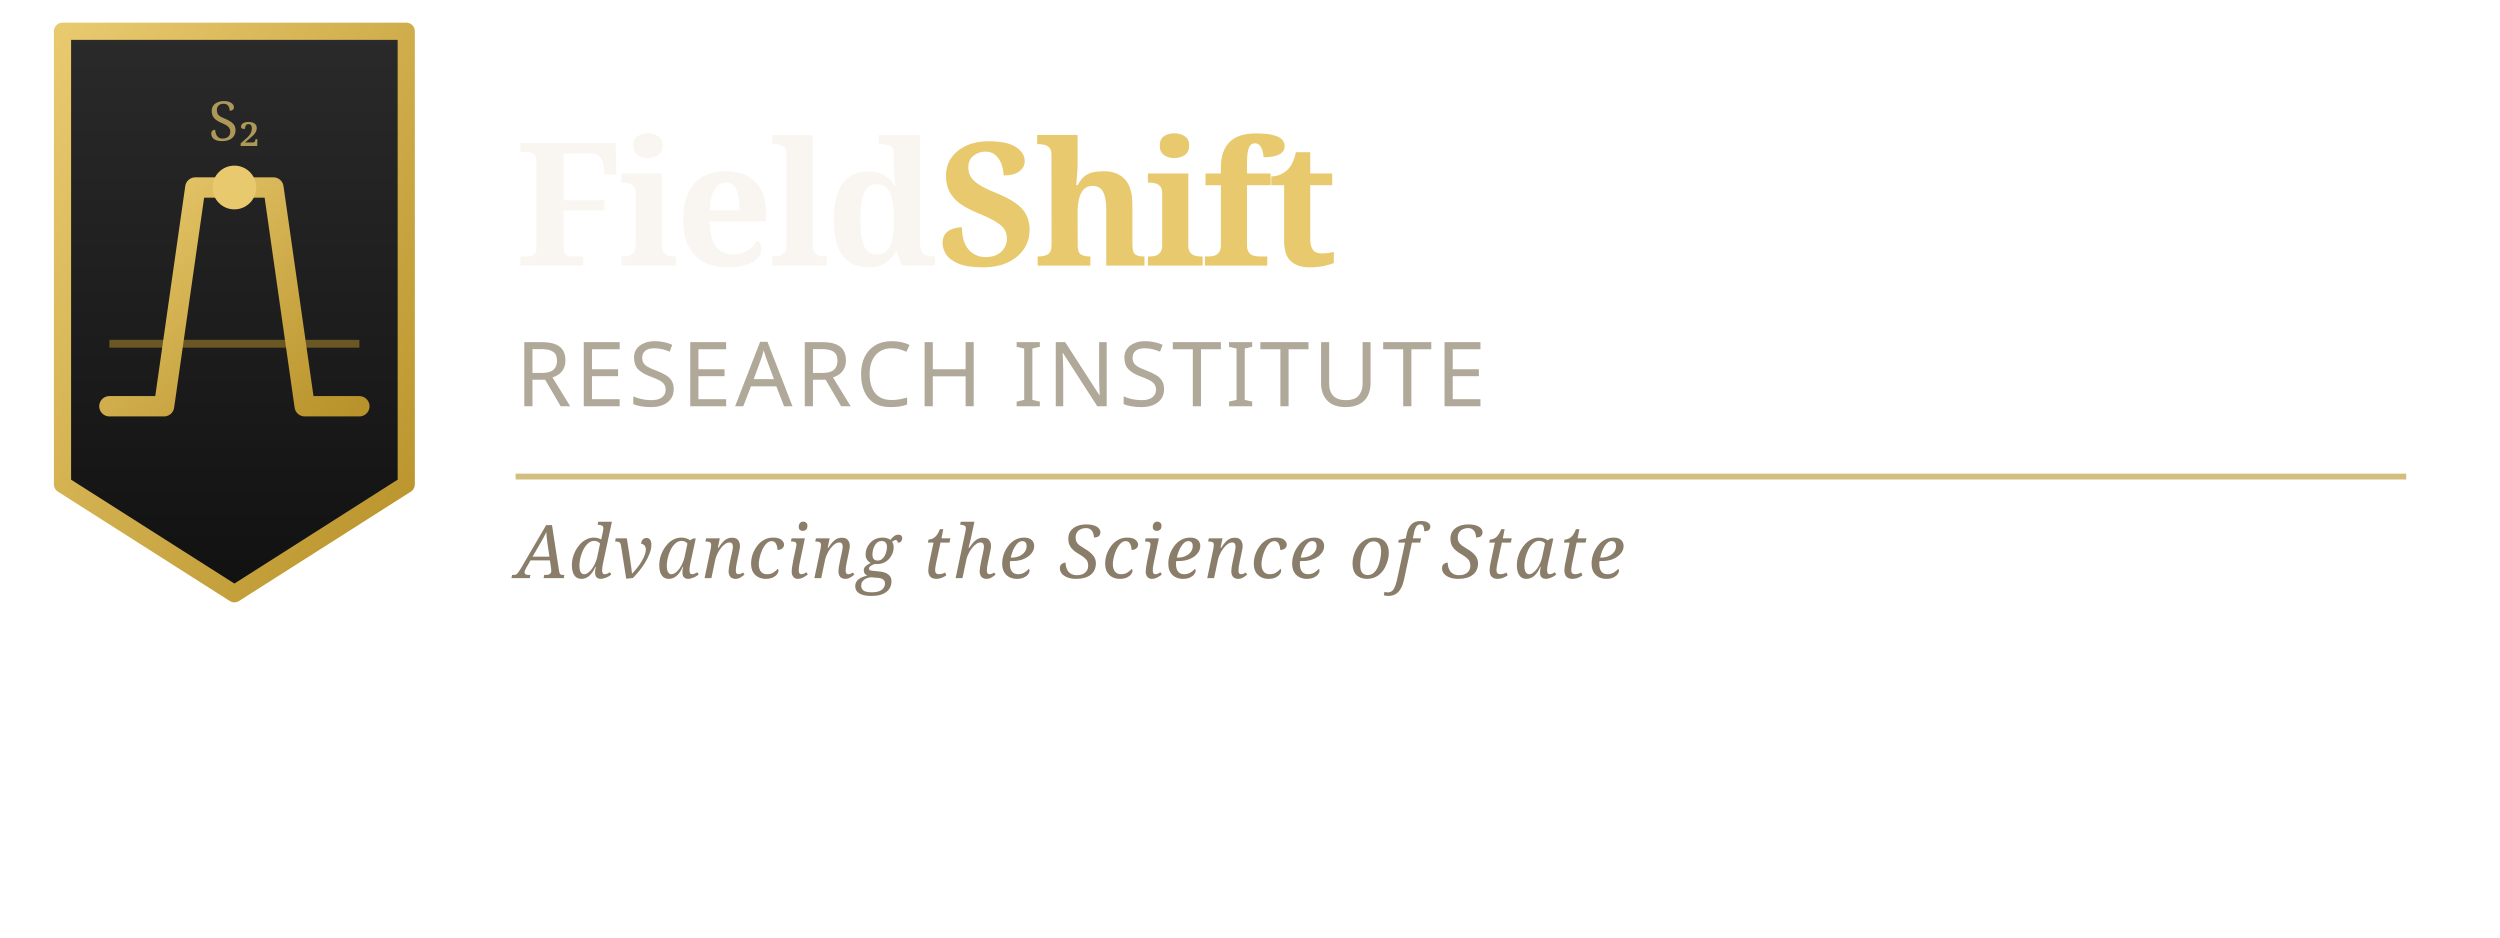
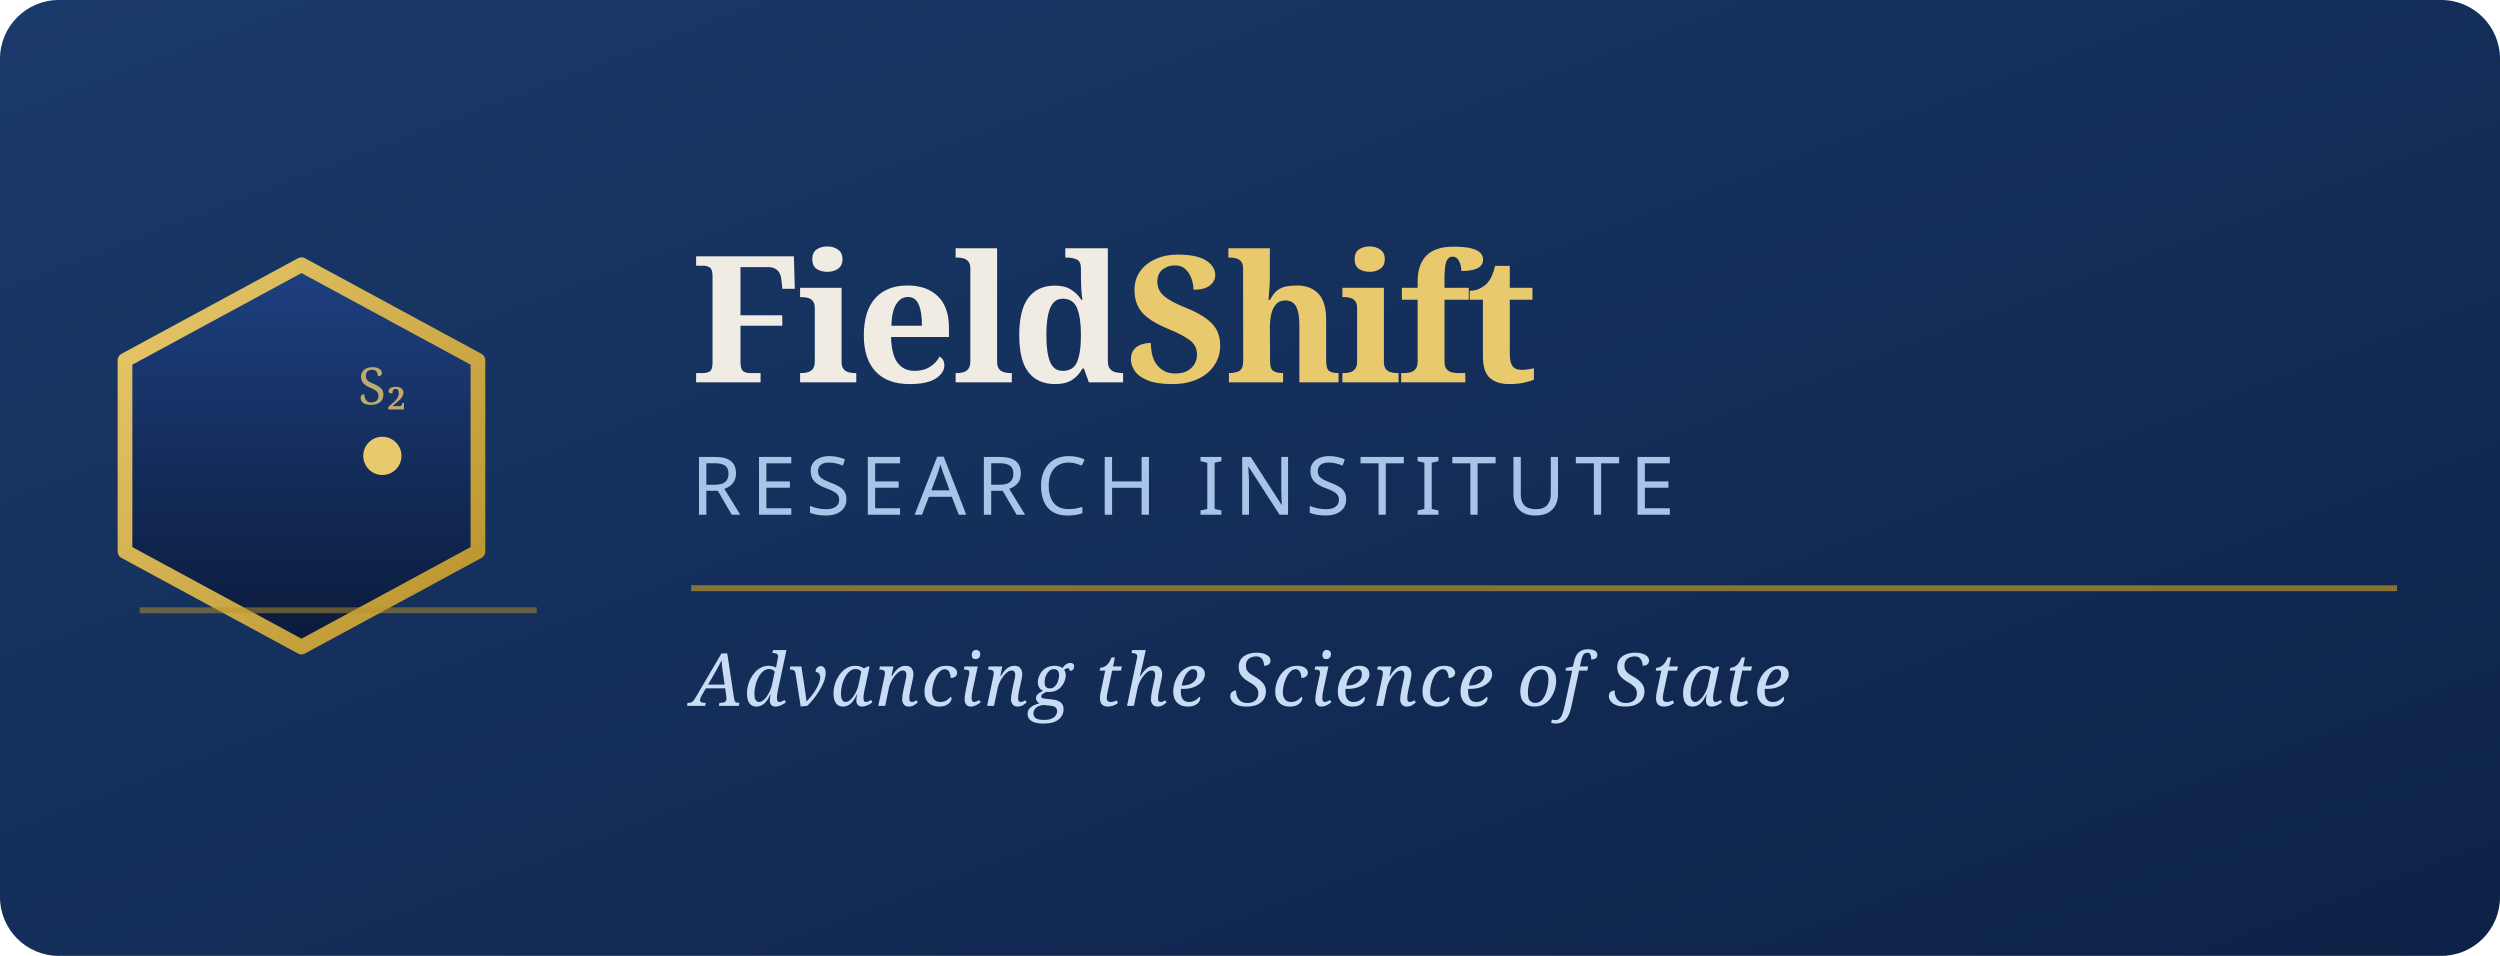
- <svg xmlns="http://www.w3.org/2000/svg" viewBox="0 0 320 120" width="320" height="120" role="img" aria-label="FieldShift Research Institute — Advancing the Science of State">
+ <svg xmlns="http://www.w3.org/2000/svg" viewBox="0 0 340 130" width="340" height="130" role="img" aria-label="FieldShift Research Institute — Advancing the Science of State">
  <defs>
    <linearGradient id="goldGrad" x1="0%" y1="0%" x2="100%" y2="100%">
      <stop offset="0%" style="stop-color:#e8c96e;stop-opacity:1" />
      <stop offset="100%" style="stop-color:#b8922a;stop-opacity:1" />
    </linearGradient>
-     <linearGradient id="shieldGrad" x1="0%" y1="0%" x2="0%" y2="100%">
-       <stop offset="0%" style="stop-color:#2a2a2a;stop-opacity:1" />
-       <stop offset="100%" style="stop-color:#111111;stop-opacity:1" />
+     <linearGradient id="bgGrad" x1="0%" y1="0%" x2="100%" y2="100%">
+       <stop offset="0%" style="stop-color:#1a3a6b;stop-opacity:1" />
+       <stop offset="100%" style="stop-color:#0d2247;stop-opacity:1" />
    </linearGradient>
-     <clipPath id="shieldClip">
-       <path d="M8 4 L52 4 L52 62 L30 76 L8 62 Z" />
+     <linearGradient id="hexGrad" x1="0%" y1="0%" x2="0%" y2="100%">
+       <stop offset="0%" style="stop-color:#1e4080;stop-opacity:1" />
+       <stop offset="100%" style="stop-color:#0a1a3a;stop-opacity:1" />
+     </linearGradient>
+     <clipPath id="hexClip">
+       <polygon points="30,6 54,19 54,45 30,58 6,45 6,19" />
    </clipPath>
  </defs>
-   <path d="M8 4 L52 4 L52 62 L30 76 L8 62 Z" fill="url(#shieldGrad)" stroke="url(#goldGrad)" stroke-width="2.2" stroke-linejoin="round" />
-   <line x1="14" y1="44" x2="46" y2="44" stroke="#b8922a" stroke-width="1" opacity="0.5" />
-   <polyline points="14,52 21,52 25,24 35,24 39,52 46,52" fill="none" stroke="url(#goldGrad)" stroke-width="2.6" stroke-linejoin="round" stroke-linecap="round" clip-path="url(#shieldClip)" />
-   <circle cx="30" cy="24" r="2.8" fill="#e8c96e" />
-   <text x="30" y="18" text-anchor="middle" font-family="Georgia,serif" font-size="7" fill="#e8c96e" opacity="0.7" letter-spacing="0">S₂</text>
-   <text x="66" y="34" font-family="'Libre Baskerville', Georgia, serif" font-size="22" font-weight="700" letter-spacing="-0.5" fill="#f9f6f1">Field<tspan fill="#e8c96e">Shift</tspan>
+   <rect x="0" y="0" width="340" height="130" rx="8" ry="8" fill="url(#bgGrad)" />
+   <polygon points="30,6 54,19 54,45 30,58 6,45 6,19" fill="url(#hexGrad)" stroke="url(#goldGrad)" stroke-width="2" stroke-linejoin="round" transform="translate(11, 30)" />
+   <line x1="19" y1="83" x2="73" y2="83" stroke="#b8922a" stroke-width="0.8" opacity="0.5" />
+   <polyline points="19,90 27,90 31,62 49,62 53,90 61,90" fill="none" stroke="url(#goldGrad)" stroke-width="2.4" stroke-linejoin="round" stroke-linecap="round" clip-path="url(#hexClip)" transform="translate(11,30)" />
+   <circle cx="52" cy="62" r="2.6" fill="#e8c96e" />
+   <text x="52" y="55" text-anchor="middle" font-family="Georgia,serif" font-size="7" fill="#e8c96e" opacity="0.8">S₂</text>
+   <text x="94" y="52" font-family="'Libre Baskerville', Georgia, serif" font-size="24" font-weight="700" letter-spacing="-0.5" fill="#f0ece4">Field<tspan fill="#e8c96e">Shift</tspan>
  </text>
-   <text x="66" y="52" font-family="'Source Sans 3', system-ui, sans-serif" font-size="11.5" font-weight="400" letter-spacing="0.04em" fill="#b0a898">RESEARCH INSTITUTE</text>
-   <line x1="66" y1="61" x2="308" y2="61" stroke="#b8922a" stroke-width="0.75" opacity="0.6" />
-   <text x="66" y="74" font-family="'Libre Baskerville', Georgia, serif" font-size="9.5" font-style="italic" letter-spacing="0.03em" fill="#8a7d6a">Advancing the Science of State</text>
+   <text x="94" y="70" font-family="'Source Sans 3', system-ui, sans-serif" font-size="11" font-weight="400" letter-spacing="0.12em" fill="#a8c4e8">RESEARCH INSTITUTE</text>
+   <line x1="94" y1="80" x2="326" y2="80" stroke="#b8922a" stroke-width="0.8" opacity="0.7" />
+   <text x="94" y="96" font-family="'Libre Baskerville', Georgia, serif" font-size="10" font-style="italic" letter-spacing="0.03em" fill="#c8ddf5">Advancing the Science of State</text>
</svg>
